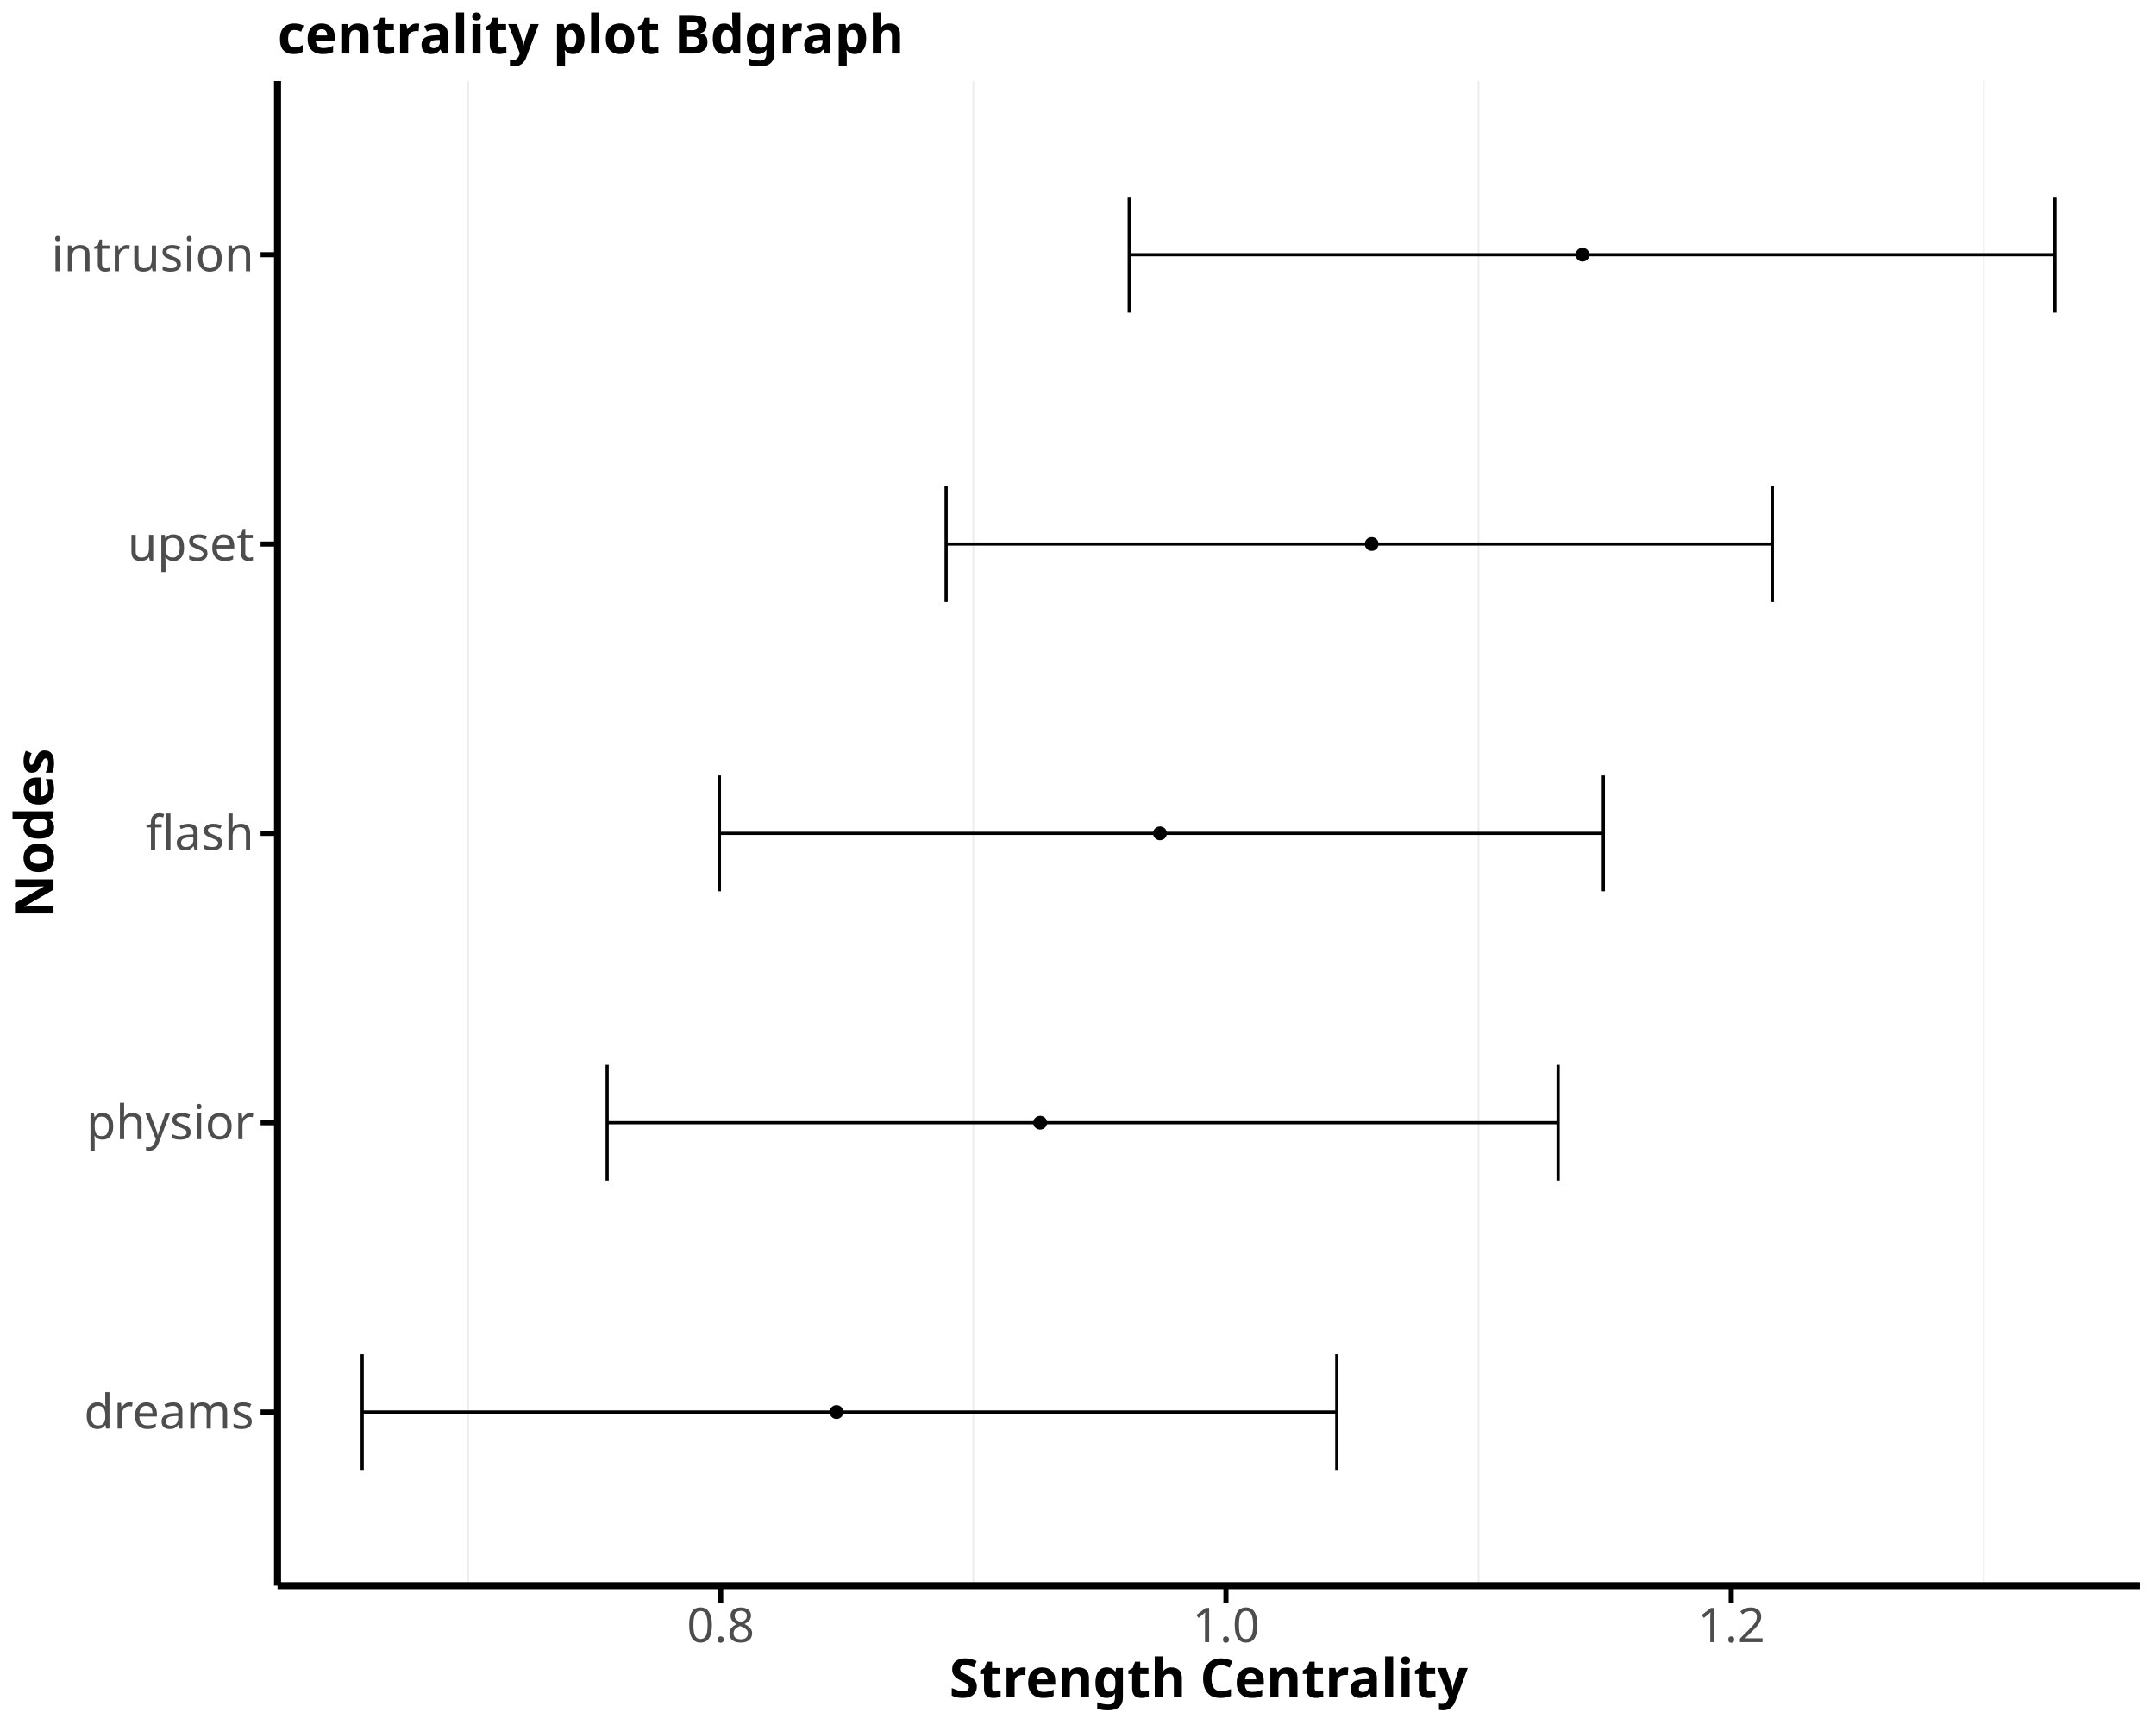
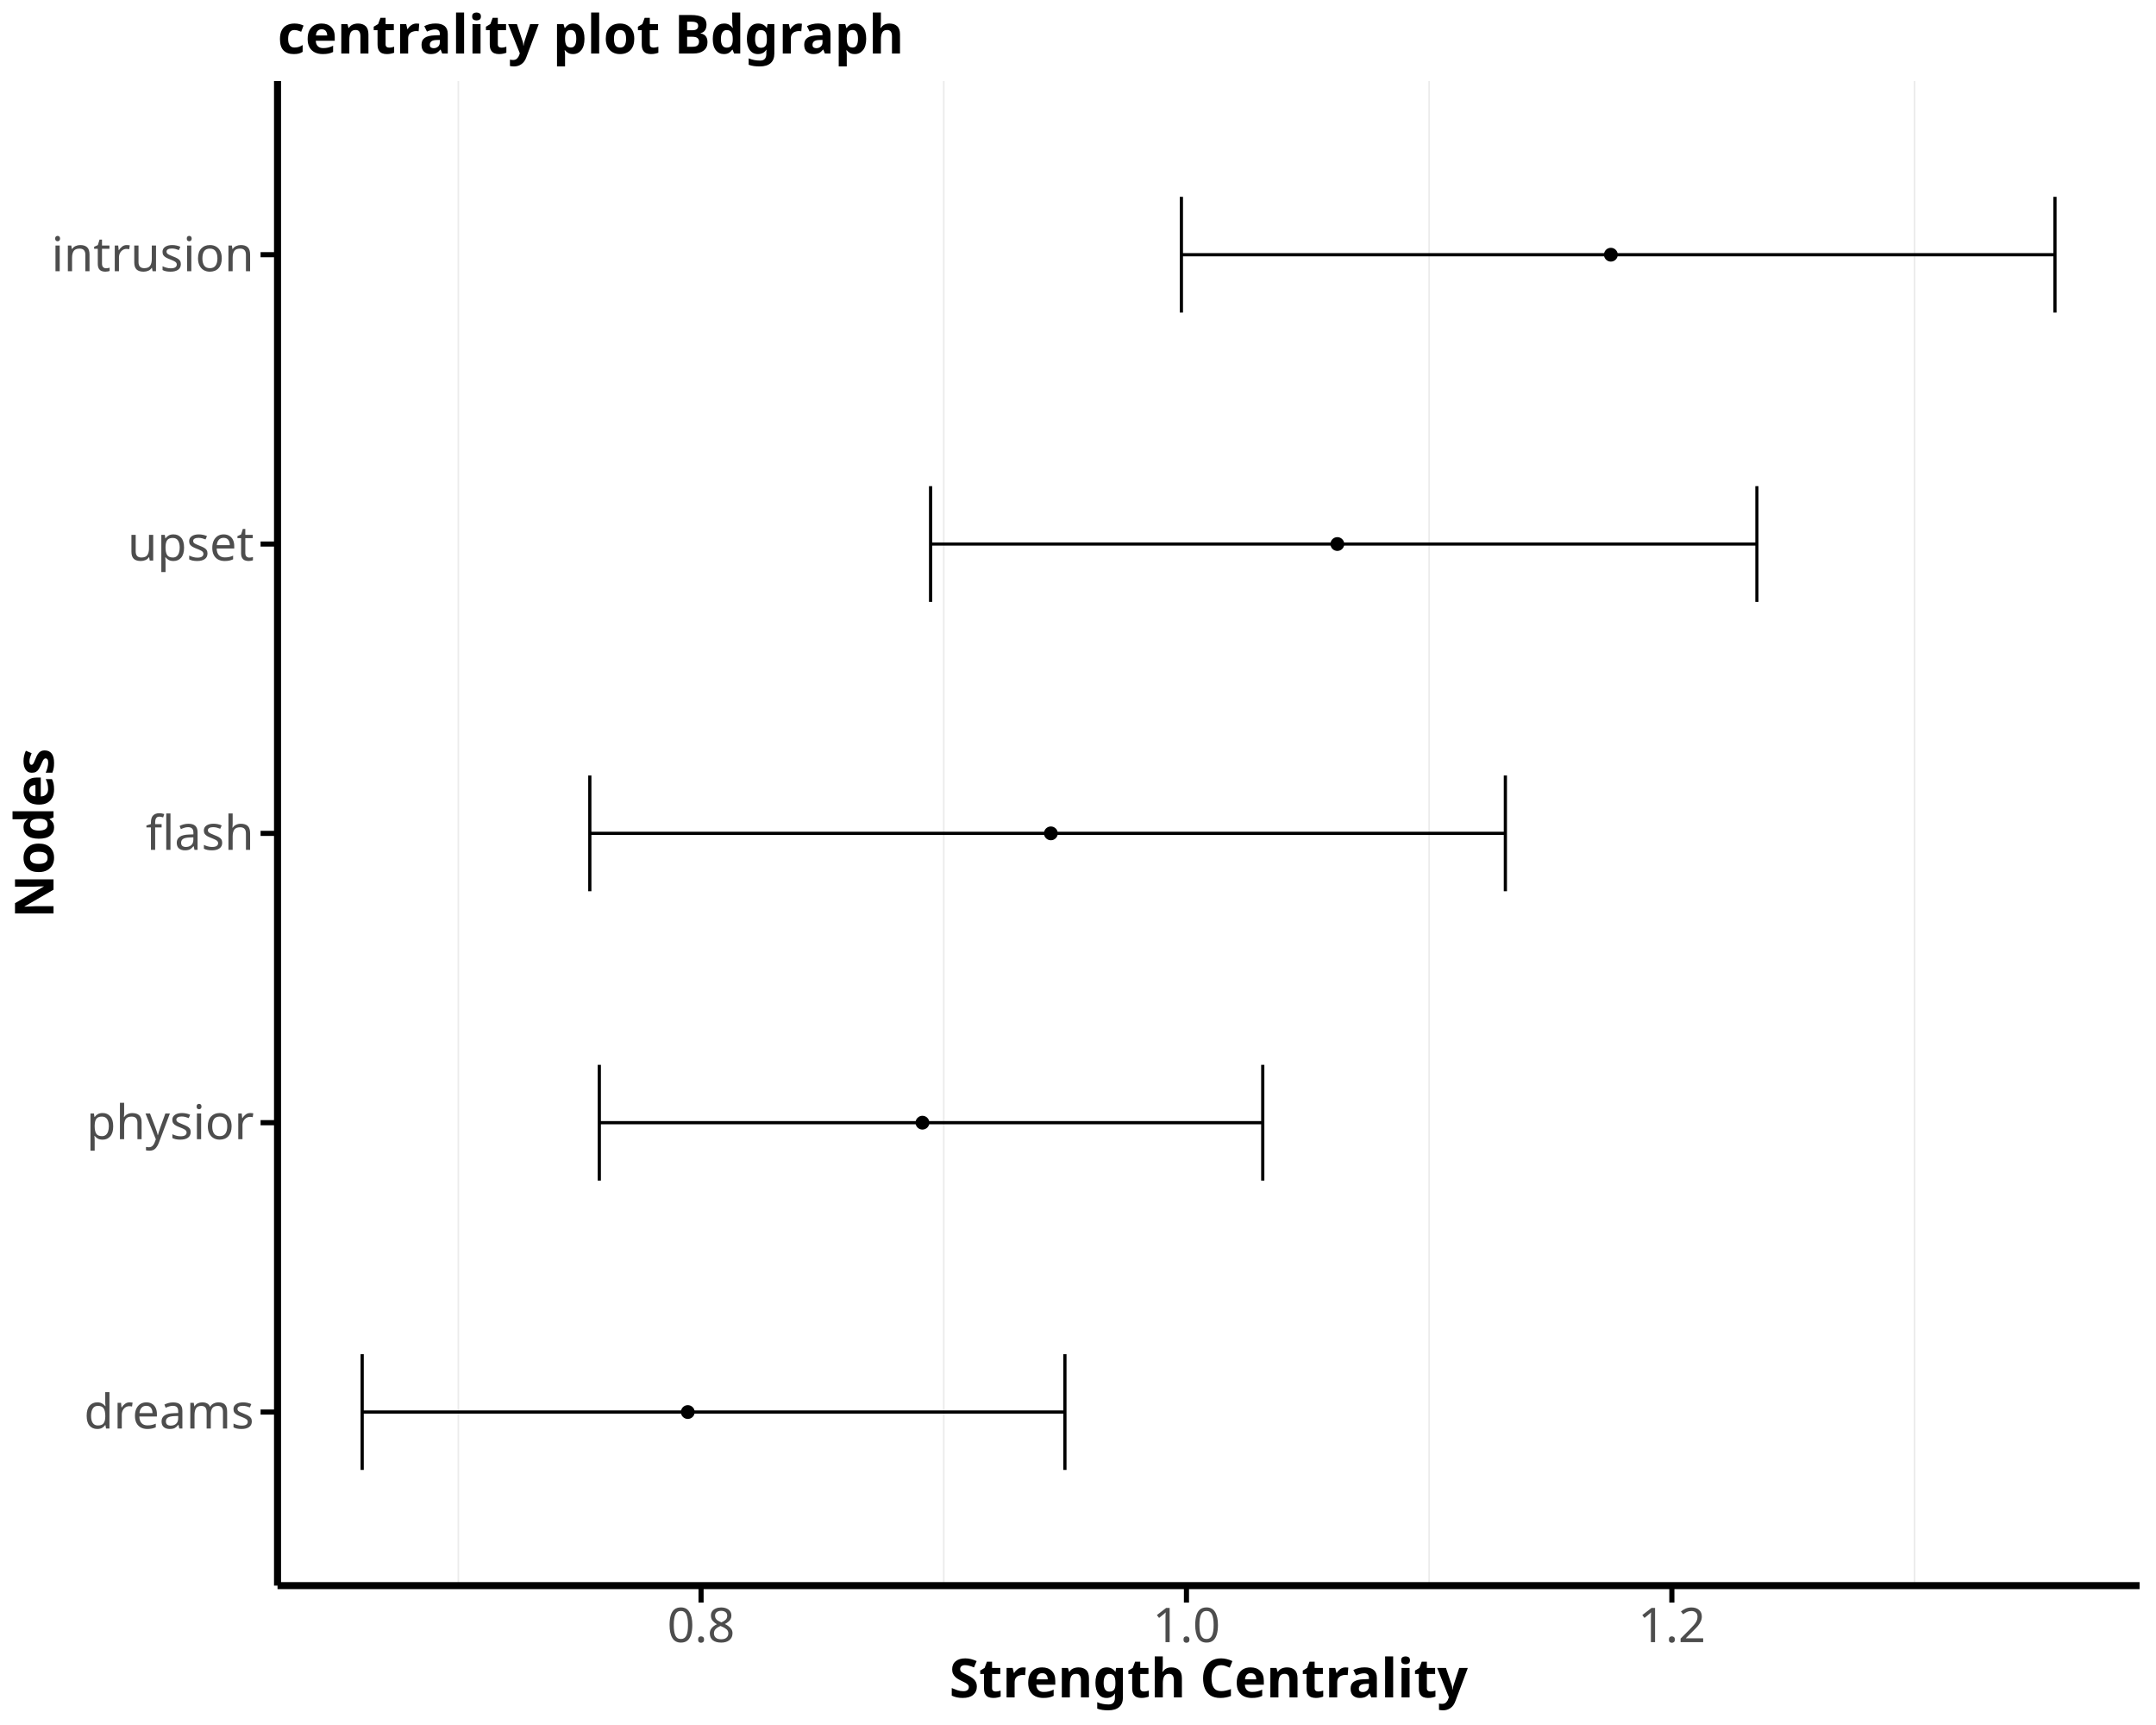
<svg xmlns="http://www.w3.org/2000/svg" class="svglite" data-engine-version="2.0" width="720.00pt" height="576.00pt" viewBox="0 0 720.00 576.00">
  <defs>
    <style type="text/css">
    .svglite line, .svglite polyline, .svglite polygon, .svglite path, .svglite rect, .svglite circle {
      fill: none;
      stroke: #000000;
      stroke-linecap: round;
      stroke-linejoin: round;
      stroke-miterlimit: 10.00;
    }
  </style>
  </defs>
  <rect width="100%" height="100%" style="stroke: none; fill: #FFFFFF;" />
  <defs>
    <clipPath id="cpMC4wMHw3MjAuMDB8MC4wMHw1NzYuMDA=">
      <rect x="0.00" y="0.00" width="720.00" height="576.00" />
    </clipPath>
  </defs>
  <g clip-path="url(#cpMC4wMHw3MjAuMDB8MC4wMHw1NzYuMDA=)">
</g>
  <defs>
    <clipPath id="cpOTIuNjh8NzE0LjUyfDI3LjA4fDUyOS40Ng==">
      <rect x="92.68" y="27.08" width="621.84" height="502.38" />
    </clipPath>
  </defs>
  <g clip-path="url(#cpOTIuNjh8NzE0LjUyfDI3LjA4fDUyOS40Ng==)">
-     <polyline points="156.30,529.46 156.30,27.08 " style="stroke-width: 0.53; stroke: #EBEBEB; stroke-linecap: butt;" />
-     <polyline points="325.04,529.46 325.04,27.08 " style="stroke-width: 0.53; stroke: #EBEBEB; stroke-linecap: butt;" />
-     <polyline points="493.77,529.46 493.77,27.08 " style="stroke-width: 0.53; stroke: #EBEBEB; stroke-linecap: butt;" />
-     <polyline points="662.51,529.46 662.51,27.08 " style="stroke-width: 0.53; stroke: #EBEBEB; stroke-linecap: butt;" />
-     <circle cx="279.36" cy="471.50" r="1.95" style="stroke-width: 0.71; fill: #000000;" />
-     <circle cx="347.36" cy="374.88" r="1.95" style="stroke-width: 0.71; fill: #000000;" />
-     <circle cx="387.38" cy="278.27" r="1.95" style="stroke-width: 0.71; fill: #000000;" />
-     <circle cx="458.08" cy="181.66" r="1.95" style="stroke-width: 0.71; fill: #000000;" />
-     <circle cx="528.48" cy="85.05" r="1.95" style="stroke-width: 0.71; fill: #000000;" />
-     <polyline points="446.43,490.82 446.43,452.17 " style="stroke-width: 1.07; stroke-linecap: butt;" />
-     <polyline points="446.43,471.50 120.95,471.50 " style="stroke-width: 1.07; stroke-linecap: butt;" />
+     <polyline points="153.07,529.46 153.07,27.08 " style="stroke-width: 0.53; stroke: #EBEBEB; stroke-linecap: butt;" />
+     <polyline points="315.17,529.46 315.17,27.08 " style="stroke-width: 0.53; stroke: #EBEBEB; stroke-linecap: butt;" />
+     <polyline points="477.27,529.46 477.27,27.08 " style="stroke-width: 0.53; stroke: #EBEBEB; stroke-linecap: butt;" />
+     <polyline points="639.37,529.46 639.37,27.08 " style="stroke-width: 0.53; stroke: #EBEBEB; stroke-linecap: butt;" />
+     <circle cx="229.69" cy="471.50" r="1.95" style="stroke-width: 0.71; fill: #000000;" />
+     <circle cx="308.05" cy="374.88" r="1.95" style="stroke-width: 0.71; fill: #000000;" />
+     <circle cx="350.94" cy="278.27" r="1.95" style="stroke-width: 0.71; fill: #000000;" />
+     <circle cx="446.61" cy="181.66" r="1.95" style="stroke-width: 0.71; fill: #000000;" />
+     <circle cx="537.95" cy="85.05" r="1.95" style="stroke-width: 0.71; fill: #000000;" />
+     <polyline points="355.63,490.82 355.63,452.17 " style="stroke-width: 1.07; stroke-linecap: butt;" />
+     <polyline points="355.63,471.50 120.95,471.50 " style="stroke-width: 1.07; stroke-linecap: butt;" />
    <polyline points="120.95,490.82 120.95,452.17 " style="stroke-width: 1.07; stroke-linecap: butt;" />
-     <polyline points="520.34,394.21 520.34,355.56 " style="stroke-width: 1.07; stroke-linecap: butt;" />
-     <polyline points="520.34,374.88 202.76,374.88 " style="stroke-width: 1.07; stroke-linecap: butt;" />
-     <polyline points="202.76,394.21 202.76,355.56 " style="stroke-width: 1.07; stroke-linecap: butt;" />
-     <polyline points="535.44,297.60 535.44,258.95 " style="stroke-width: 1.07; stroke-linecap: butt;" />
-     <polyline points="535.44,278.27 240.24,278.27 " style="stroke-width: 1.07; stroke-linecap: butt;" />
-     <polyline points="240.24,297.60 240.24,258.95 " style="stroke-width: 1.07; stroke-linecap: butt;" />
-     <polyline points="591.87,200.98 591.87,162.34 " style="stroke-width: 1.07; stroke-linecap: butt;" />
-     <polyline points="591.87,181.66 315.96,181.66 " style="stroke-width: 1.07; stroke-linecap: butt;" />
-     <polyline points="315.96,200.98 315.96,162.34 " style="stroke-width: 1.07; stroke-linecap: butt;" />
+     <polyline points="421.70,394.21 421.70,355.56 " style="stroke-width: 1.07; stroke-linecap: butt;" />
+     <polyline points="421.70,374.88 200.14,374.88 " style="stroke-width: 1.07; stroke-linecap: butt;" />
+     <polyline points="200.14,394.21 200.14,355.56 " style="stroke-width: 1.07; stroke-linecap: butt;" />
+     <polyline points="502.72,297.60 502.72,258.95 " style="stroke-width: 1.07; stroke-linecap: butt;" />
+     <polyline points="502.72,278.27 196.97,278.27 " style="stroke-width: 1.07; stroke-linecap: butt;" />
+     <polyline points="196.97,297.60 196.97,258.95 " style="stroke-width: 1.07; stroke-linecap: butt;" />
+     <polyline points="586.72,200.98 586.72,162.34 " style="stroke-width: 1.07; stroke-linecap: butt;" />
+     <polyline points="586.72,181.66 310.77,181.66 " style="stroke-width: 1.07; stroke-linecap: butt;" />
+     <polyline points="310.77,200.98 310.77,162.34 " style="stroke-width: 1.07; stroke-linecap: butt;" />
    <polyline points="686.26,104.37 686.26,65.73 " style="stroke-width: 1.07; stroke-linecap: butt;" />
-     <polyline points="686.26,85.05 377.11,85.05 " style="stroke-width: 1.07; stroke-linecap: butt;" />
-     <polyline points="377.11,104.37 377.11,65.73 " style="stroke-width: 1.07; stroke-linecap: butt;" />
+     <polyline points="686.26,85.05 394.53,85.05 " style="stroke-width: 1.07; stroke-linecap: butt;" />
+     <polyline points="394.53,104.37 394.53,65.73 " style="stroke-width: 1.07; stroke-linecap: butt;" />
  </g>
  <g clip-path="url(#cpMC4wMHw3MjAuMDB8MC4wMHw1NzYuMDA=)">
    <polyline points="92.68,529.46 92.68,27.08 " style="stroke-width: 2.35; stroke-linecap: butt;" />
    <text x="84.82" y="477.00" text-anchor="end" style="font-size: 16.00px; fill: #4D4D4D; font-family: sans;" textLength="53.37px" lengthAdjust="spacingAndGlyphs">dreams</text>
    <text x="84.82" y="380.39" text-anchor="end" style="font-size: 16.00px; fill: #4D4D4D; font-family: sans;" textLength="51.59px" lengthAdjust="spacingAndGlyphs">physior</text>
    <text x="84.82" y="283.78" text-anchor="end" style="font-size: 16.00px; fill: #4D4D4D; font-family: sans;" textLength="33.80px" lengthAdjust="spacingAndGlyphs">flash</text>
    <text x="84.82" y="187.17" text-anchor="end" style="font-size: 16.00px; fill: #4D4D4D; font-family: sans;" textLength="39.15px" lengthAdjust="spacingAndGlyphs">upset</text>
    <text x="84.82" y="90.56" text-anchor="end" style="font-size: 16.00px; fill: #4D4D4D; font-family: sans;" textLength="60.48px" lengthAdjust="spacingAndGlyphs">intrusion</text>
    <polyline points="87.02,471.50 92.68,471.50 " style="stroke-width: 1.71; stroke-linecap: butt;" />
    <polyline points="87.02,374.88 92.68,374.88 " style="stroke-width: 1.71; stroke-linecap: butt;" />
    <polyline points="87.02,278.27 92.68,278.27 " style="stroke-width: 1.71; stroke-linecap: butt;" />
    <polyline points="87.02,181.66 92.68,181.66 " style="stroke-width: 1.71; stroke-linecap: butt;" />
    <polyline points="87.02,85.05 92.68,85.05 " style="stroke-width: 1.71; stroke-linecap: butt;" />
    <polyline points="92.68,529.46 714.52,529.46 " style="stroke-width: 2.35; stroke-linecap: butt;" />
-     <polyline points="240.67,535.13 240.67,529.46 " style="stroke-width: 1.71; stroke-linecap: butt;" />
-     <polyline points="409.41,535.13 409.41,529.46 " style="stroke-width: 1.71; stroke-linecap: butt;" />
-     <polyline points="578.14,535.13 578.14,529.46 " style="stroke-width: 1.71; stroke-linecap: butt;" />
-     <text x="240.67" y="548.33" text-anchor="middle" style="font-size: 16.00px; fill: #4D4D4D; font-family: sans;" textLength="22.24px" lengthAdjust="spacingAndGlyphs">0.8</text>
-     <text x="409.41" y="548.33" text-anchor="middle" style="font-size: 16.00px; fill: #4D4D4D; font-family: sans;" textLength="22.24px" lengthAdjust="spacingAndGlyphs">1.0</text>
-     <text x="578.14" y="548.33" text-anchor="middle" style="font-size: 16.00px; fill: #4D4D4D; font-family: sans;" textLength="22.24px" lengthAdjust="spacingAndGlyphs">1.2</text>
+     <polyline points="234.12,535.13 234.12,529.46 " style="stroke-width: 1.71; stroke-linecap: butt;" />
+     <polyline points="396.22,535.13 396.22,529.46 " style="stroke-width: 1.71; stroke-linecap: butt;" />
+     <polyline points="558.32,535.13 558.32,529.46 " style="stroke-width: 1.71; stroke-linecap: butt;" />
+     <text x="234.12" y="548.33" text-anchor="middle" style="font-size: 16.00px; fill: #4D4D4D; font-family: sans;" textLength="22.24px" lengthAdjust="spacingAndGlyphs">0.8</text>
+     <text x="396.22" y="548.33" text-anchor="middle" style="font-size: 16.00px; fill: #4D4D4D; font-family: sans;" textLength="22.24px" lengthAdjust="spacingAndGlyphs">1.0</text>
+     <text x="558.32" y="548.33" text-anchor="middle" style="font-size: 16.00px; fill: #4D4D4D; font-family: sans;" textLength="22.24px" lengthAdjust="spacingAndGlyphs">1.2</text>
    <text x="403.60" y="566.78" text-anchor="middle" style="font-size: 18.00px; font-weight: bold; font-family: sans;" textLength="149.08px" lengthAdjust="spacingAndGlyphs">Strength Centrality</text>
    <text transform="translate(17.87,278.27) rotate(-90)" text-anchor="middle" style="font-size: 18.00px; font-weight: bold; font-family: sans;" textLength="52.05px" lengthAdjust="spacingAndGlyphs">Nodes</text>
    <text x="92.68" y="17.87" style="font-size: 18.00px; font-weight: bold; font-family: sans;" textLength="179.12px" lengthAdjust="spacingAndGlyphs">centrality plot Bdgraph</text>
  </g>
</svg>
